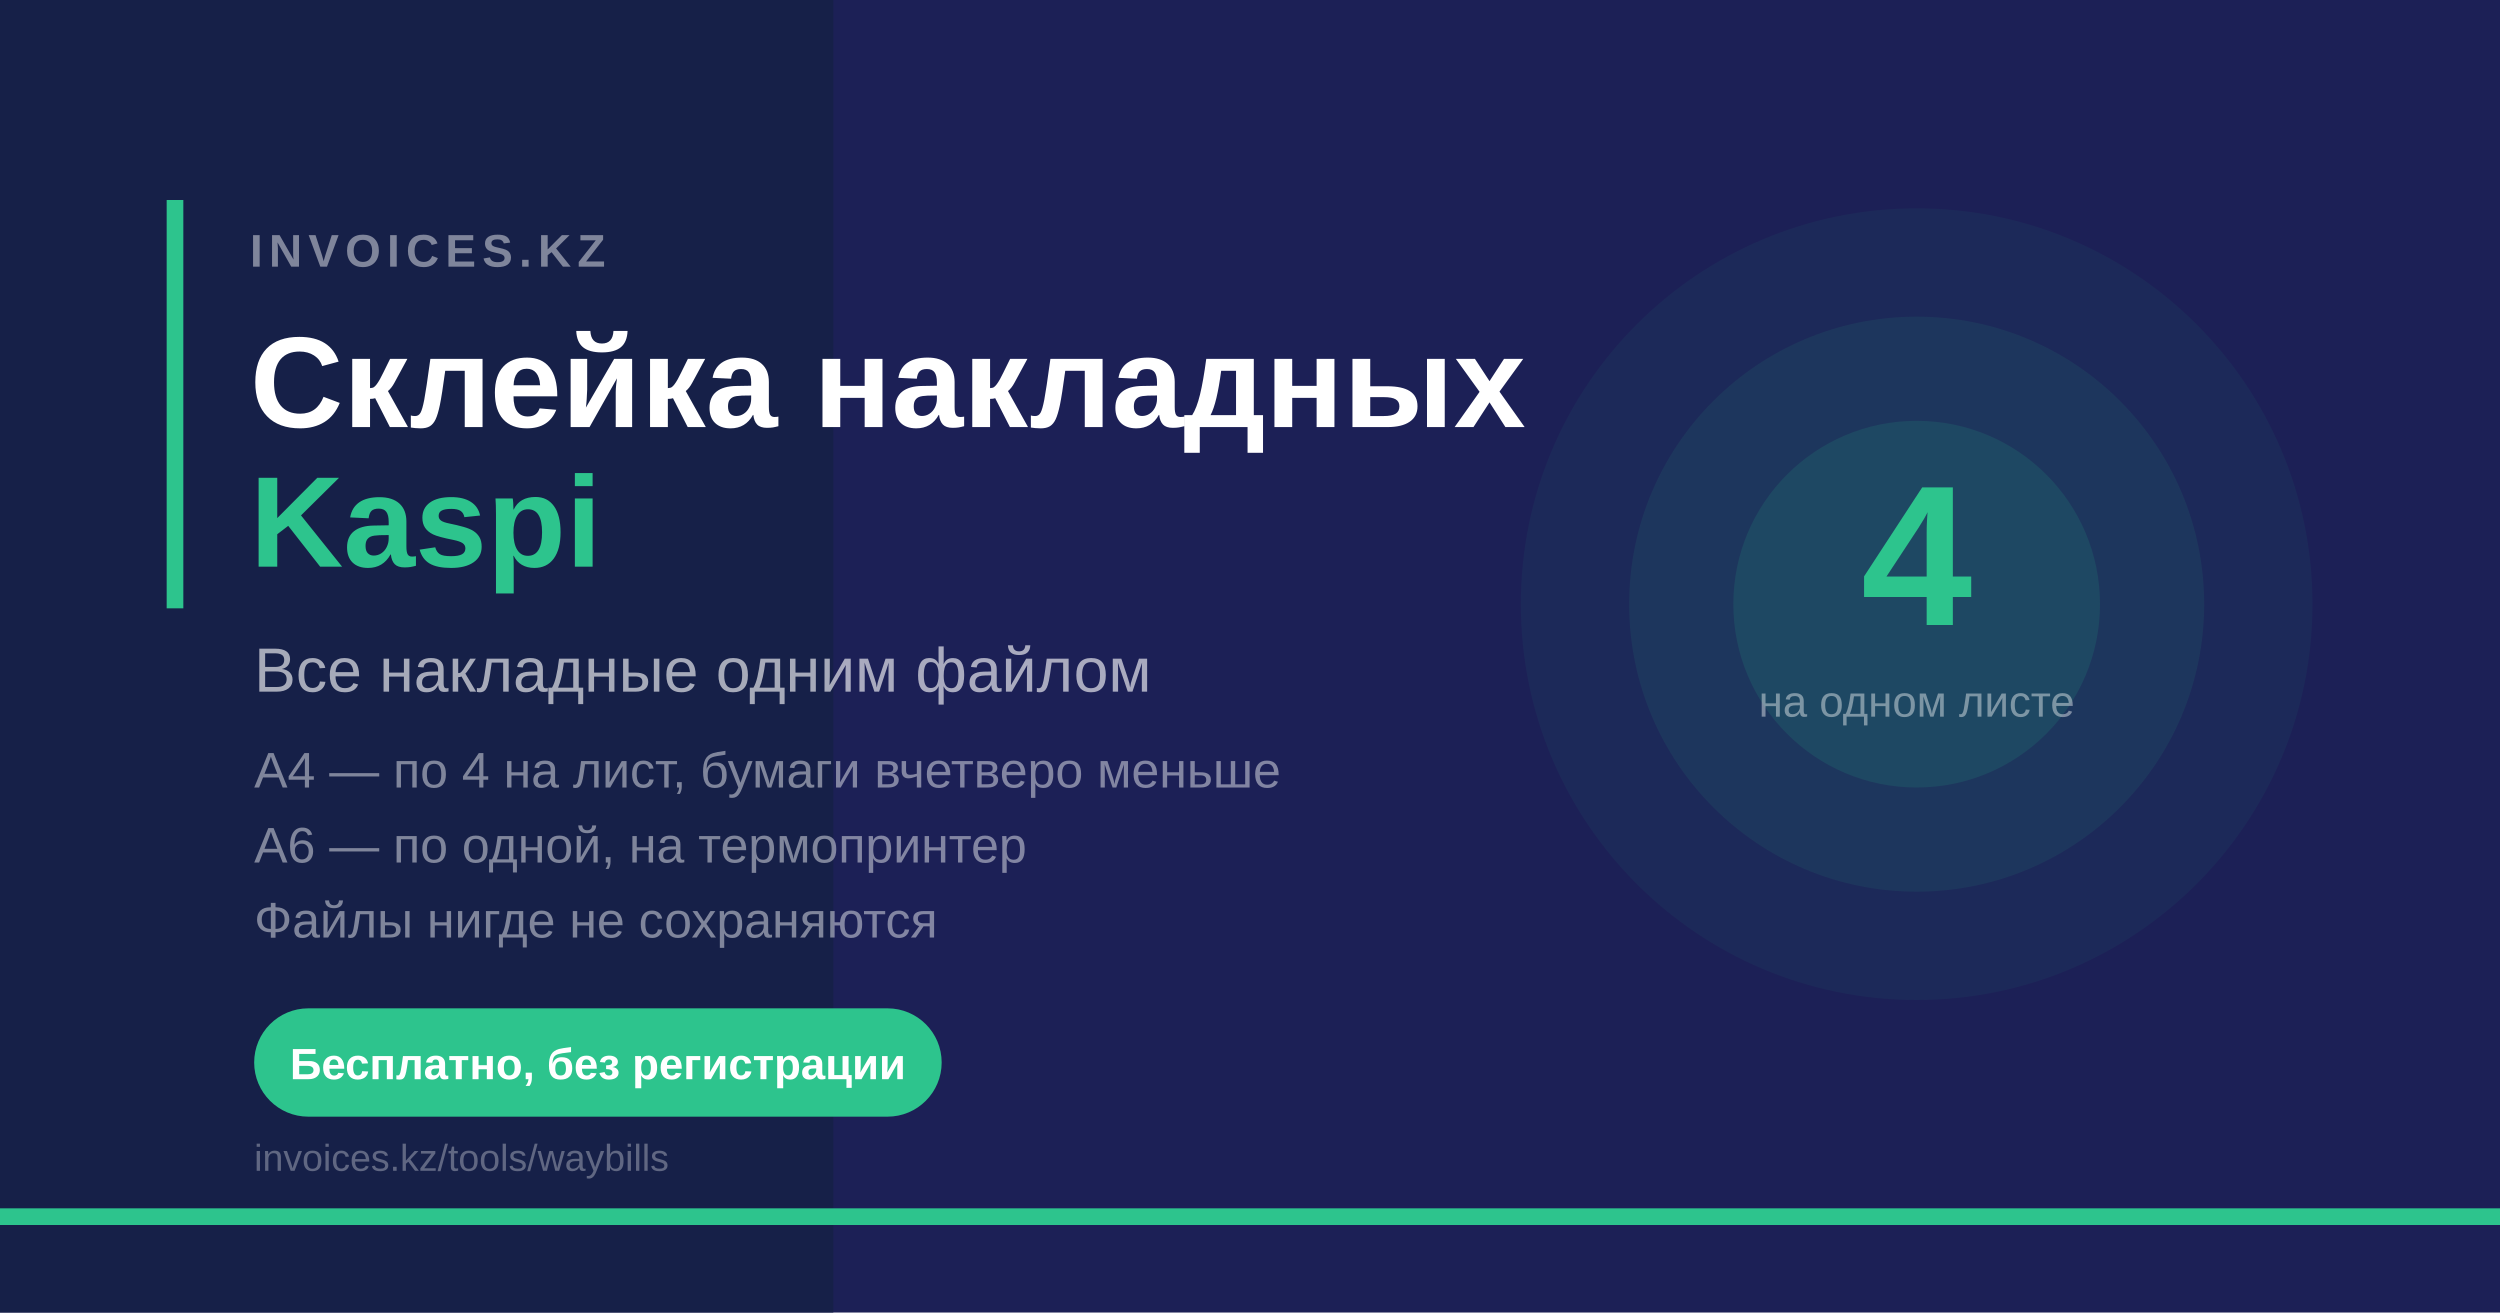
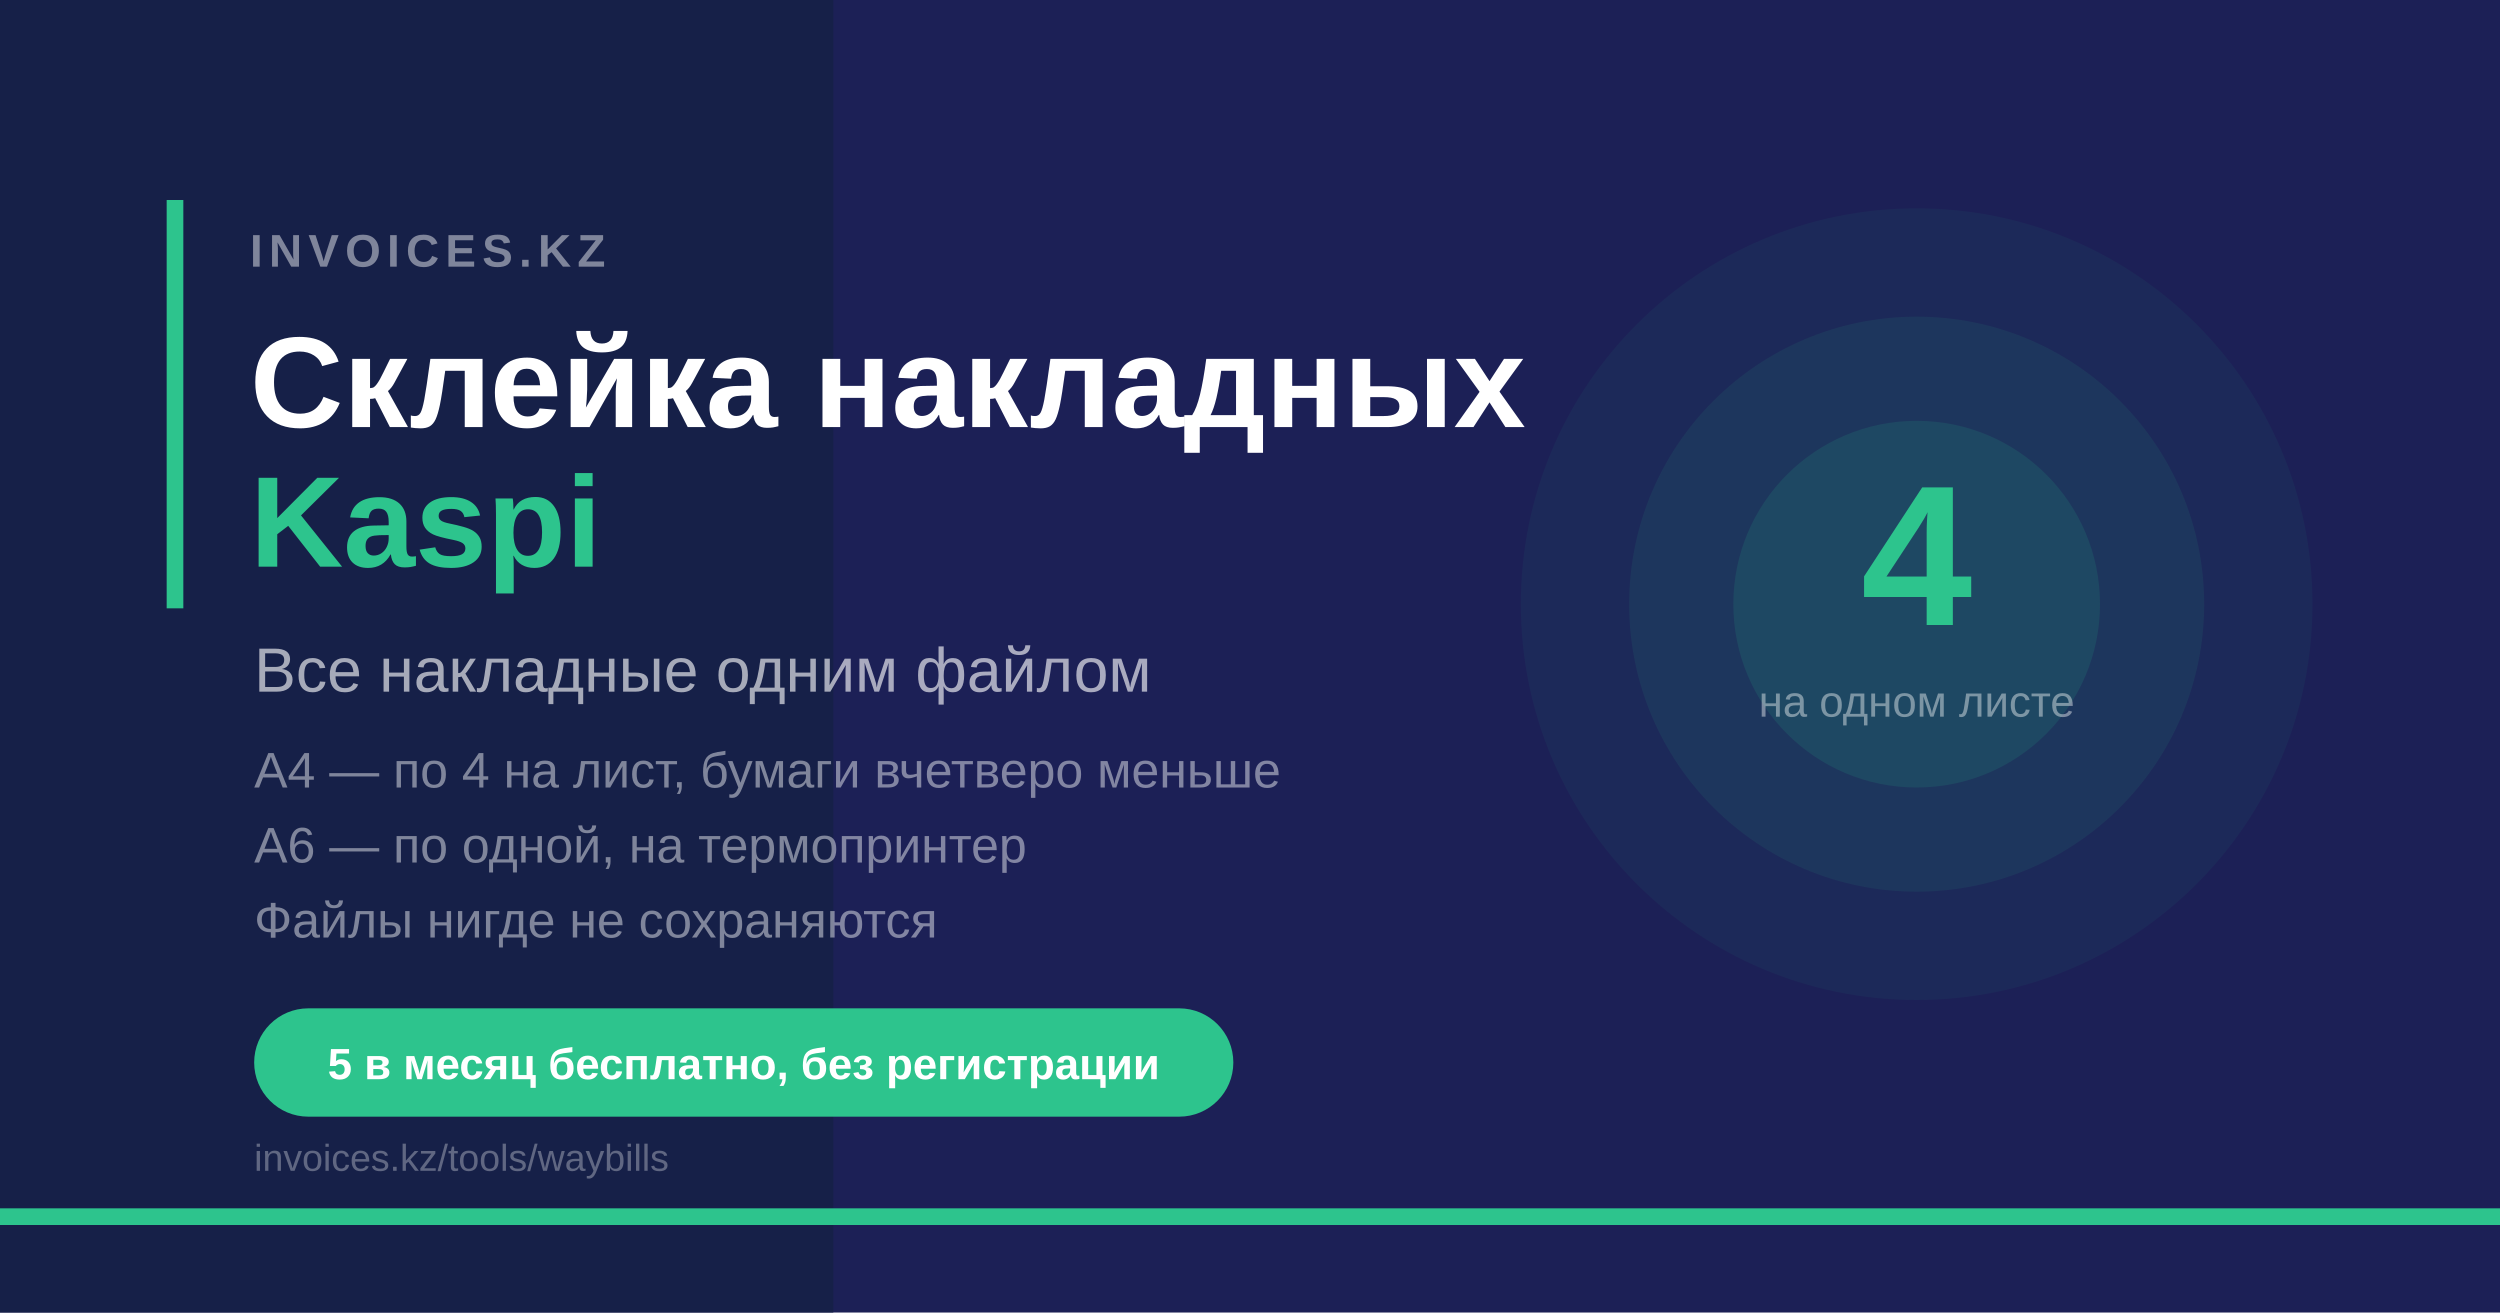
<svg xmlns="http://www.w3.org/2000/svg" width="1200" height="630" viewBox="0 0 1200 630">
  <rect width="1200" height="630" fill="#1C2056" />
  <rect x="0" y="0" width="400" height="630" fill="#162048" />
  <rect x="0" y="580" width="1200" height="8" fill="#2DC48D" />
  <rect x="80" y="96" width="8" height="196" fill="#2DC48D" />
  <text x="120" y="128" font-family="Arial, sans-serif" font-weight="700" font-size="22" letter-spacing="3" fill="rgba(255,255,255,0.45)">INVOICES.KZ</text>
  <text x="120" y="205" font-family="Arial, sans-serif" font-weight="800" font-size="62" fill="#ffffff">Склейка накладных</text>
  <text x="120" y="272" font-family="Arial, sans-serif" font-weight="800" font-size="62" fill="#2DC48D">Kaspi</text>
  <text x="122" y="332" font-family="Arial, sans-serif" font-size="30" fill="rgba(255,255,255,0.62)">Все накладные одним файлом</text>
  <text x="122" y="378" font-family="Arial, sans-serif" font-size="24" fill="rgba(255,255,255,0.45)">А4 — по 4 на лист, бумаги вчетверо меньше</text>
  <text x="122" y="414" font-family="Arial, sans-serif" font-size="24" fill="rgba(255,255,255,0.45)">А6 — по одной, на термопринтер</text>
  <text x="122" y="450" font-family="Arial, sans-serif" font-size="24" fill="rgba(255,255,255,0.45)">Файлы нигде не сохраняются</text>
-   <rect x="122" y="484" width="330" height="52" rx="26" fill="#2DC48D" />
-   <text x="287" y="518" text-anchor="middle" font-family="Arial, sans-serif" font-weight="700" font-size="21" fill="#ffffff">Бесплатно, без регистрации</text>
+   <rect x="122" y="484" width="470" height="52" rx="26" fill="#2DC48D" />
+   <text x="357" y="518" text-anchor="middle" font-family="Arial, sans-serif" font-weight="700" font-size="21" fill="#ffffff">5 в месяц бесплатно, без регистрации</text>
  <circle cx="920" cy="290" r="190" fill="rgba(45,196,141,0.06)" />
  <circle cx="920" cy="290" r="138" fill="rgba(45,196,141,0.09)" />
  <circle cx="920" cy="290" r="88" fill="rgba(45,196,141,0.13)" />
  <text x="920" y="300" text-anchor="middle" font-family="Arial, sans-serif" font-weight="800" font-size="96" fill="#2DC48D">4</text>
  <text x="920" y="344" text-anchor="middle" font-family="Arial, sans-serif" font-size="21" fill="rgba(255,255,255,0.42)">на одном листе</text>
  <text x="122" y="562" font-family="Arial, sans-serif" font-size="18" fill="rgba(255,255,255,0.32)">invoices.kz/tools/waybills</text>
</svg>
